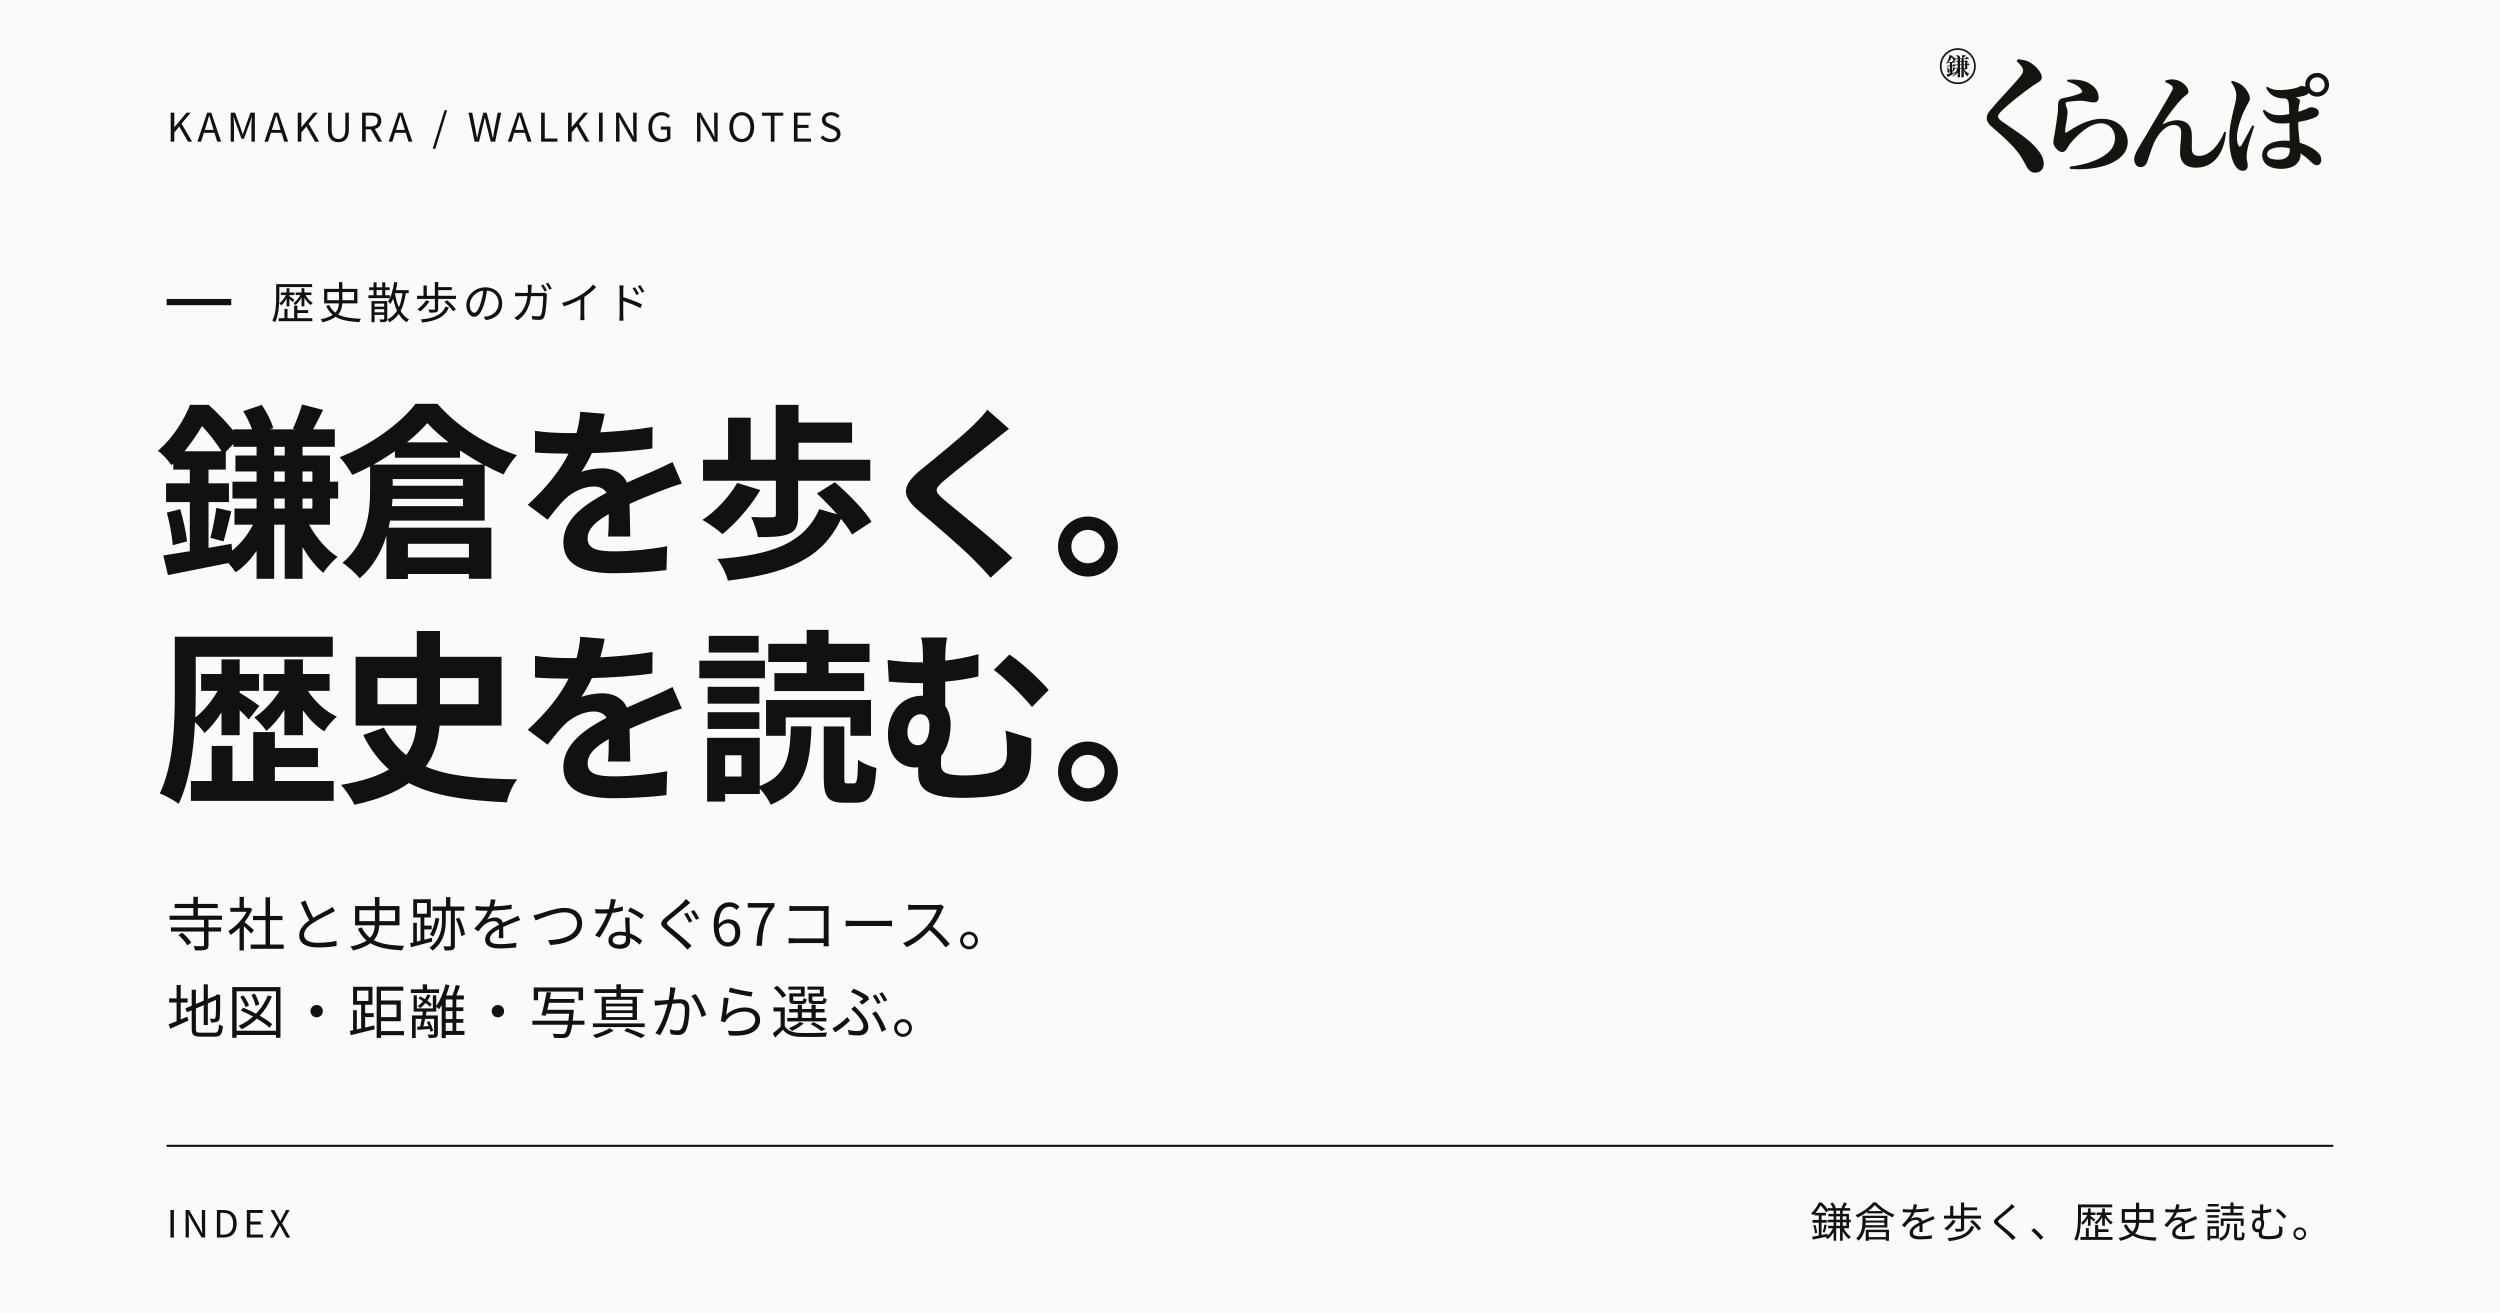
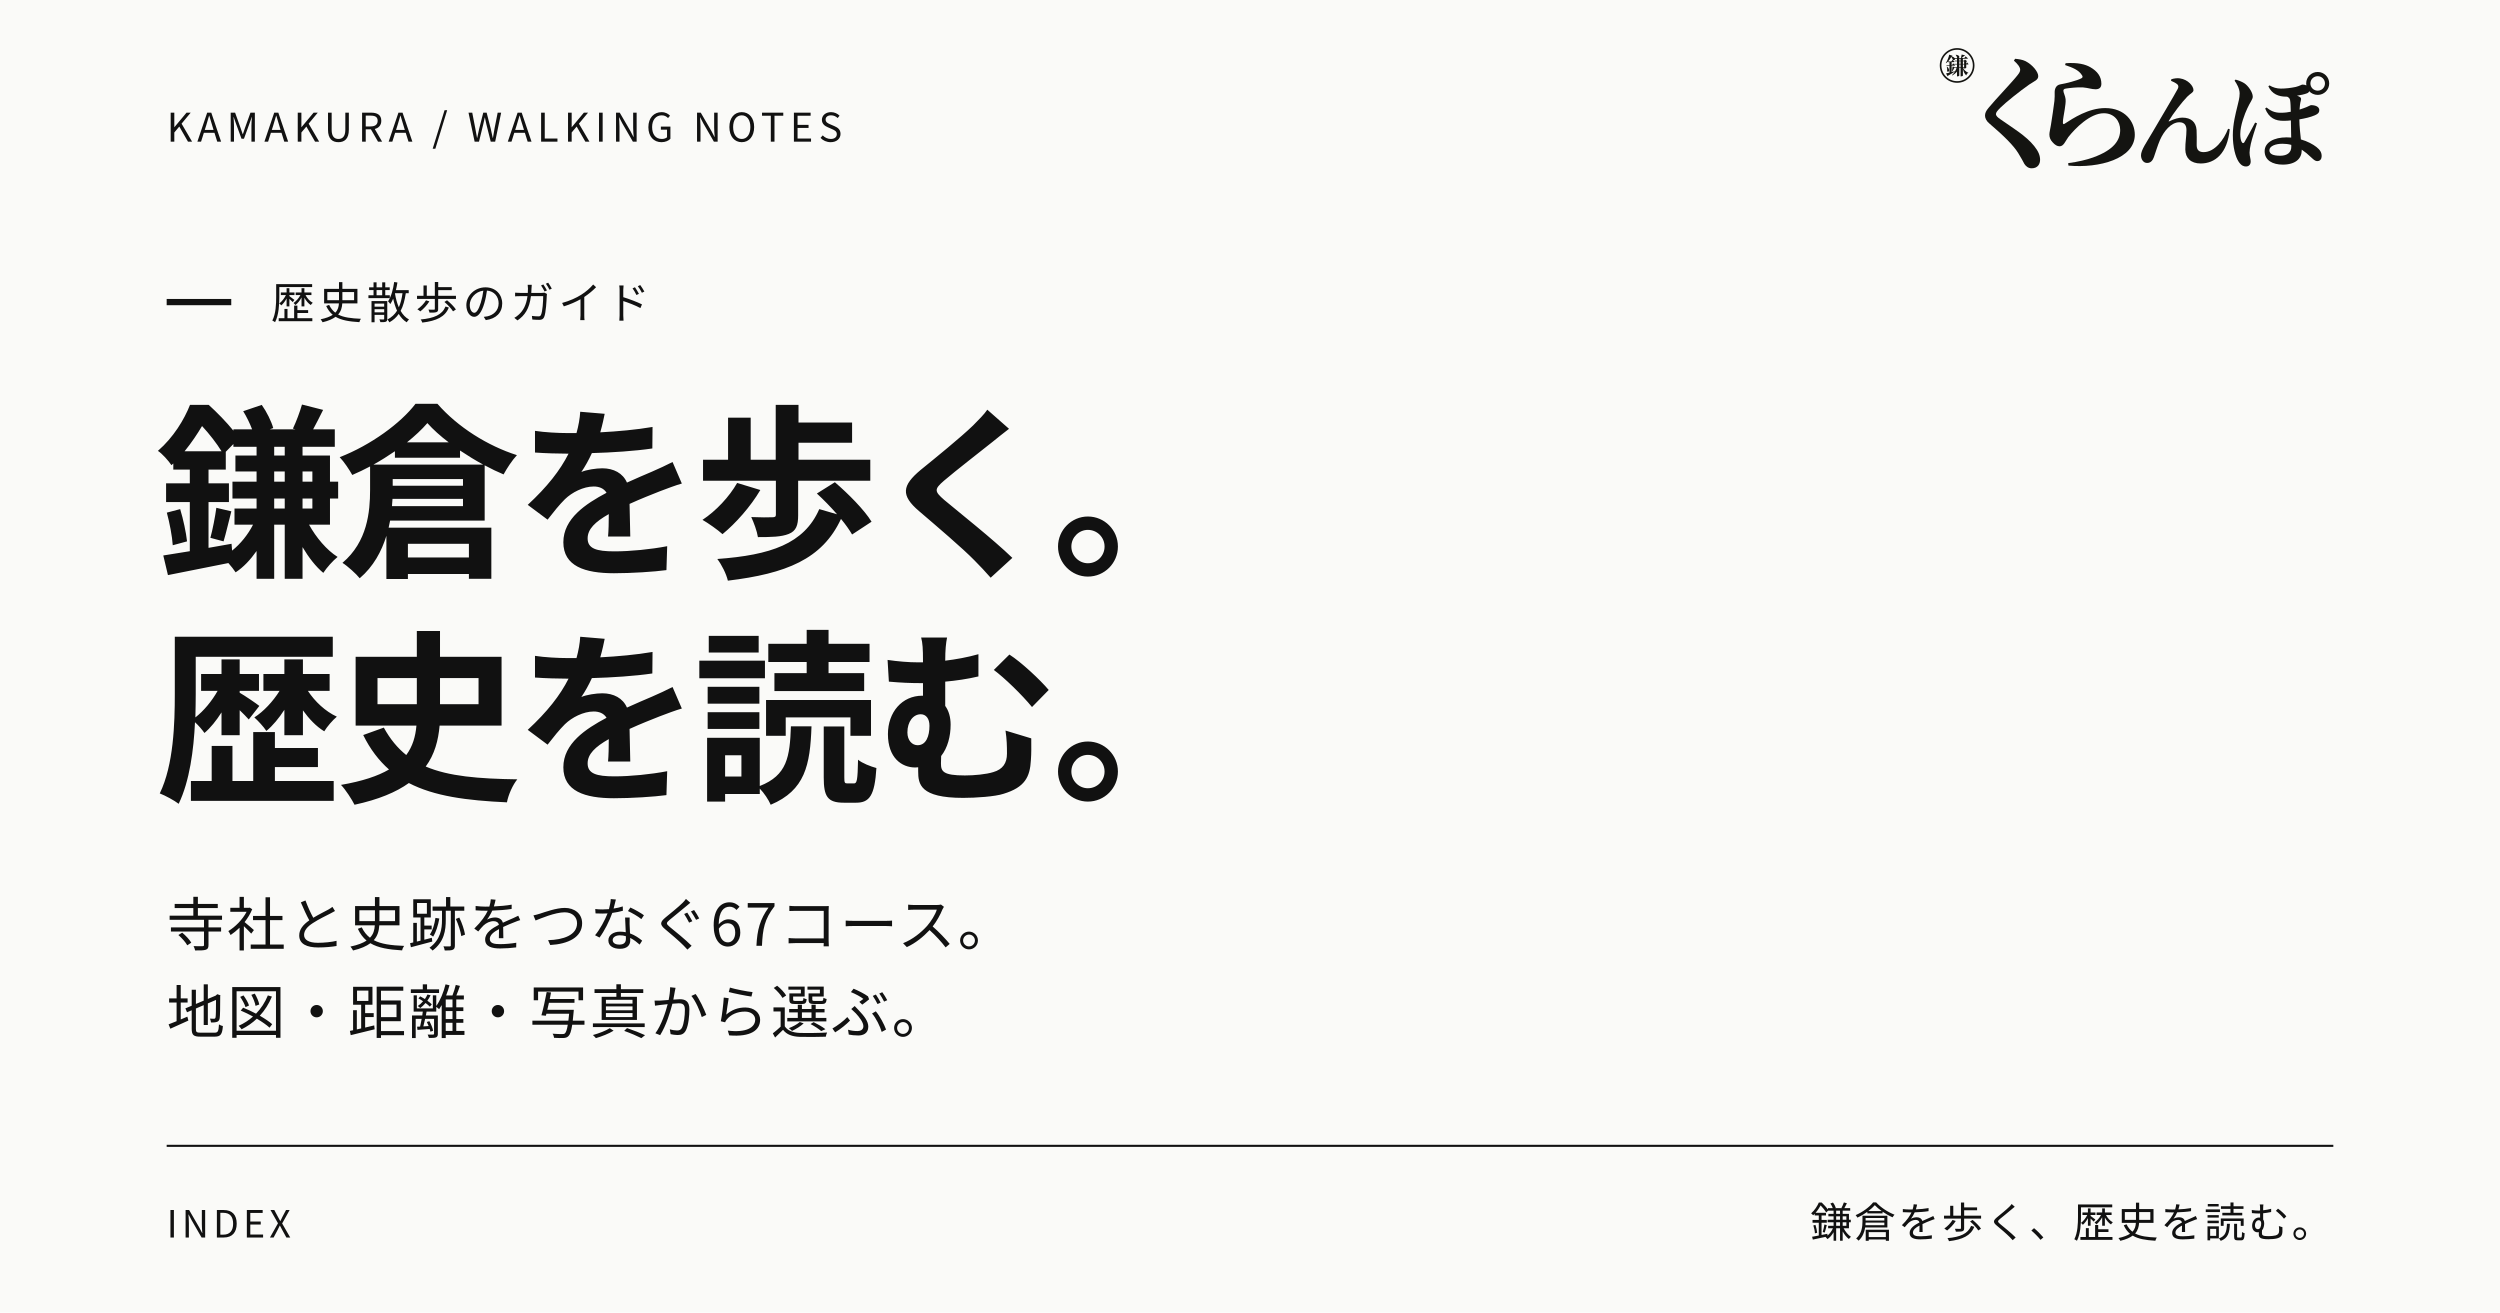
<svg xmlns="http://www.w3.org/2000/svg" width="1200" height="630" viewBox="0 0 1200 630">
  <rect width="1200" height="630" fill="#fafaf8" />
  <g fill="#111" font-family="Noto Sans CJK JP, sans-serif">
    <text x="80" y="68" font-size="19" font-weight="400" letter-spacing="2.6" text-anchor="start">KAMAKURA / WALKING NOTES</text>
-     <g transform="translate(930,22) scale(.5135)">
+     <g transform="translate(930,22) scale(0.4958026)">
      <circle cx="19" cy="19" r="16" fill="none" stroke="#141411" stroke-width="1.6" />
      <path d="M71 332 57 329C71 273 81 194 72 130C134 54 227 196 71 332ZM307 336C300 268 290 187 279 134L296 128C328 170 359 230 385 282C401 282 412 288 417 298L422 281H479C462 227 439 174 410 124L407 134L266 97V375H391C404 375 414 380 416 390C386 424 332 472 332 472L285 403H266V526H368C382 526 392 531 394 542C362 576 304 625 304 625L253 554H112C170 615 218 687 250 753C284 707 309 656 320 621C363 583 422 620 407 673H497V588H406L415 560H497V452H383L391 424H497V309H413L414 305ZM595 673H652V588H595ZM25 39 92 -82C104 -78 113 -69 116 -56C252 20 346 79 409 122C374 62 330 8 278 -37L288 -50C373 -5 443 51 497 118V-88H514C565 -88 595 -66 595 -60V281H652V-88H670C720 -88 751 -66 751 -60V233C779 109 824 17 897 -47C911 12 941 47 982 58L984 69C892 104 801 181 757 281H804V250H819C849 250 894 269 895 276V424H968C980 424 989 429 992 440C972 468 931 512 931 512L897 452H895V546C914 549 927 557 933 565L839 636L795 588H751V673H940C954 673 964 678 966 689C929 724 867 774 867 774L812 702H692C736 731 782 768 811 797C833 797 844 805 848 818L698 852C692 808 679 747 666 702H572C618 729 616 824 450 843L441 838C467 806 497 753 505 707L513 702H396L398 693C381 723 339 754 262 779C289 782 299 790 303 802L160 846C142 743 82 580 13 486L24 478C52 498 79 521 104 546L110 526H172V403H40L48 375H172V73C109 58 56 45 25 39ZM804 424V309H751V424ZM804 452H751V560H804ZM595 424H652V309H595ZM595 452V560H652V452Z" transform="translate(7.707865,27.58427) scale(0.02247191,-0.02247191)" fill="#141411" />
      <path d="M623 -72C675 -72 692 -35 692 -3C692 31 680 64 645 108C577 194 465 259 369 327C348 341 333 355 333 369C333 382 343 395 369 421C411 463 530 558 603 609C646 638 677 646 677 678C677 713 630 771 573 800C548 812 520 816 489 819L479 804C508 778 530 752 530 730C530 716 524 705 509 686C470 635 326 485 273 420C252 395 244 377 244 356C244 337 255 312 280 292C397 192 475 115 514 52C541 9 552 -14 564 -36C576 -55 596 -72 623 -72Z" transform="translate(16.964,110) scale(0.119,-0.119)" fill="#141411" />
-       <path d="M335 -30 337 -50C588 -73 877 6 877 201C877 308 797 418 636 418C500 418 376 336 305 290C297 285 293 287 292 298C291 328 302 369 307 408C311 440 316 461 314 490C311 518 296 543 296 559C296 567 300 575 318 577C343 581 409 589 456 586C501 582 525 571 558 571C591 571 605 588 605 616C605 674 573 717 516 750C475 774 413 790 314 783L310 768C372 747 420 728 446 687C455 675 454 666 442 660C409 642 315 618 271 611C236 605 225 574 225 547C225 522 226 505 223 476C218 429 202 330 195 283C189 244 182 222 182 203C182 180 190 159 208 140C227 118 246 107 265 107C298 107 311 147 336 182C393 254 513 376 625 376C711 376 758 310 758 240C758 158 709 78 537 16C491 -1 413 -20 335 -30Z" transform="translate(90.112,110) scale(0.1,-0.1)" fill="#141411" />
-       <path d="M665 -39C804 -39 924 58 946 293L930 297C889 189 800 71 694 71C653 71 626 88 626 138C626 193 628 238 625 285C619 362 572 405 487 405C455 405 410 394 362 370C355 366 353 369 357 375C397 443 484 556 535 608C563 637 595 648 595 671C595 711 542 774 463 785C441 789 404 785 380 776L378 761C396 754 423 741 438 728C449 718 453 704 443 684C413 626 262 374 196 260C141 165 87 92 87 40C87 4 108 -34 146 -34C183 -34 201 -7 212 23C229 70 246 131 271 189C307 271 377 360 458 360C512 360 527 326 527 284C527 220 515 165 516 96C517 14 569 -39 665 -39Z" transform="translate(175.112,110) scale(0.1,-0.1)" fill="#141411" />
-       <path d="M190 -68C221 -68 236 -47 236 -19C236 8 225 29 225 66C225 85 229 117 237 151C249 202 277 290 297 350L279 357C251 305 194 197 175 167C166 154 156 155 148 171C140 186 135 214 135 246C135 331 179 443 203 494C230 554 256 581 256 608C256 651 211 714 174 738C144 756 117 766 89 773L80 763C99 736 129 687 129 639C129 593 116 555 106 510C91 448 63 344 63 235C63 120 88 24 120 -23C146 -61 169 -68 190 -68ZM885 666C845 666 814 697 814 736C814 775 845 806 885 806C924 806 955 775 955 736C955 697 924 666 885 666ZM885 625C946 625 996 674 996 736C996 798 946 847 885 847C823 847 773 798 773 736L775 717C764 722 751 725 737 725C728 725 712 712 672 702C624 692 575 686 528 686C489 686 451 697 418 717L407 708C442 632 508 608 578 608H588C602 602 614 592 617 576C622 551 623 504 624 462C597 456 565 452 525 452C464 452 427 473 389 503L376 493C415 397 477 374 554 374C578 374 600 375 625 378L628 212C614 213 599 214 584 214C461 214 371 165 371 80C371 -10 450 -50 546 -50C672 -50 730 10 730 89V95C760 75 791 50 825 17C843 1 858 -16 881 -16C909 -16 923 6 923 32C923 68 908 92 873 120C839 147 785 176 722 194C716 249 708 313 707 388C760 397 815 409 858 428C891 442 900 456 900 477C900 524 833 526 819 526C815 526 801 517 777 507C758 499 734 491 709 483C711 515 714 545 721 568C726 587 726 598 708 607C702 611 693 614 684 617C719 623 754 630 780 640C791 644 799 650 802 661C822 639 852 625 885 625ZM629 141V123C629 68 591 36 522 36C453 36 417 52 417 89C417 130 478 152 542 152C572 152 601 149 629 141Z" transform="translate(266.412,110) scale(0.1,-0.1)" fill="#141411" />
+       <path d="M335 -30 337 -50C588 -73 877 6 877 201C877 308 797 418 636 418C500 418 376 336 305 290C297 285 293 287 292 298C291 328 302 369 307 408C311 440 316 461 314 490C311 518 296 543 296 559C296 567 300 575 318 577C343 581 409 589 456 586C501 582 525 571 558 571C591 571 605 588 605 616C605 674 573 717 516 750C475 774 413 790 314 783L310 768C372 747 420 728 446 687C455 675 454 666 442 660C409 642 315 618 271 611C236 605 225 574 225 547C225 522 226 505 223 476C218 429 202 330 195 283C189 244 182 222 182 203C182 180 190 159 208 140C227 118 246 107 265 107C298 107 311 147 336 182C393 254 513 376 625 376C711 376 758 310 758 240C758 158 709 78 537 16C491 -1 413 -20 335 -30Z" transform="translate(86.654,110) scale(0.119,-0.119)" fill="#141411" />
+       <path d="M665 -39C804 -39 924 58 946 293L930 297C889 189 800 71 694 71C653 71 626 88 626 138C626 193 628 238 625 285C619 362 572 405 487 405C455 405 410 394 362 370C355 366 353 369 357 375C397 443 484 556 535 608C563 637 595 648 595 671C595 711 542 774 463 785C441 789 404 785 380 776L378 761C396 754 423 741 438 728C449 718 453 704 443 684C413 626 262 374 196 260C141 165 87 92 87 40C87 4 108 -34 146 -34C183 -34 201 -7 212 23C229 70 246 131 271 189C307 271 377 360 458 360C512 360 527 326 527 284C527 220 515 165 516 96C517 14 569 -39 665 -39Z" transform="translate(188.317,110) scale(0.1,-0.1)" fill="#141411" />
+       <path d="M190 -68C221 -68 236 -47 236 -19C236 8 225 29 225 66C225 85 229 117 237 151C249 202 277 290 297 350L279 357C251 305 194 197 175 167C166 154 156 155 148 171C140 186 135 214 135 246C135 331 179 443 203 494C230 554 256 581 256 608C256 651 211 714 174 738C144 756 117 766 89 773L80 763C99 736 129 687 129 639C129 593 116 555 106 510C91 448 63 344 63 235C63 120 88 24 120 -23C146 -61 169 -68 190 -68ZM885 666C845 666 814 697 814 736C814 775 845 806 885 806C924 806 955 775 955 736C955 697 924 666 885 666ZM885 625C946 625 996 674 996 736C996 798 946 847 885 847C823 847 773 798 773 736L775 717C764 722 751 725 737 725C728 725 712 712 672 702C624 692 575 686 528 686C489 686 451 697 418 717L407 708C442 632 508 608 578 608H588C602 602 614 592 617 576C622 551 623 504 624 462C597 456 565 452 525 452C464 452 427 473 389 503L376 493C415 397 477 374 554 374C578 374 600 375 625 378L628 212C614 213 599 214 584 214C461 214 371 165 371 80C371 -10 450 -50 546 -50C672 -50 730 10 730 89V95C760 75 791 50 825 17C843 1 858 -16 881 -16C909 -16 923 6 923 32C923 68 908 92 873 120C839 147 785 176 722 194C716 249 708 313 707 388C760 397 815 409 858 428C891 442 900 456 900 477C900 524 833 526 819 526C815 526 801 517 777 507C758 499 734 491 709 483C711 515 714 545 721 568C726 587 726 598 708 607C702 611 693 614 684 617C719 623 754 630 780 640C791 644 799 650 802 661C822 639 852 625 885 625ZM629 141V123C629 68 591 36 522 36C453 36 417 52 417 89C417 130 478 152 542 152C572 152 601 149 629 141Z" transform="translate(279.617,110) scale(0.1,-0.1)" fill="#141411" />
    </g>
    <path d="M80 145H111" stroke="#111" stroke-width="3" />
    <text x="130" y="153" font-size="21" font-weight="400" letter-spacing="2" text-anchor="start">歴史散歩のガイド</text>
    <text x="75" y="270" font-size="89" font-weight="900" letter-spacing="-3" text-anchor="start">鎌倉を歩く。</text>
    <text x="75" y="378" font-size="89" font-weight="900" letter-spacing="-3" text-anchor="start">歴史を読む。</text>
    <text x="80" y="454" font-size="28" font-weight="400" letter-spacing="1" text-anchor="start">寺社と史跡をつなぐ67コース。</text>
    <text x="80" y="496" font-size="28" font-weight="400" letter-spacing="1" text-anchor="start">地図・距離・写真から選ぶ。</text>
    <path d="M80 550H1120" stroke="#111" stroke-width="1" />
    <text x="80" y="594" font-size="18" font-weight="400" letter-spacing="2" text-anchor="start">INDEX</text>
    <text x="1120" y="594" font-size="20" font-weight="400" letter-spacing="1" text-anchor="end">鎌倉を歩く、歴史を読む。</text>
  </g>
</svg>
